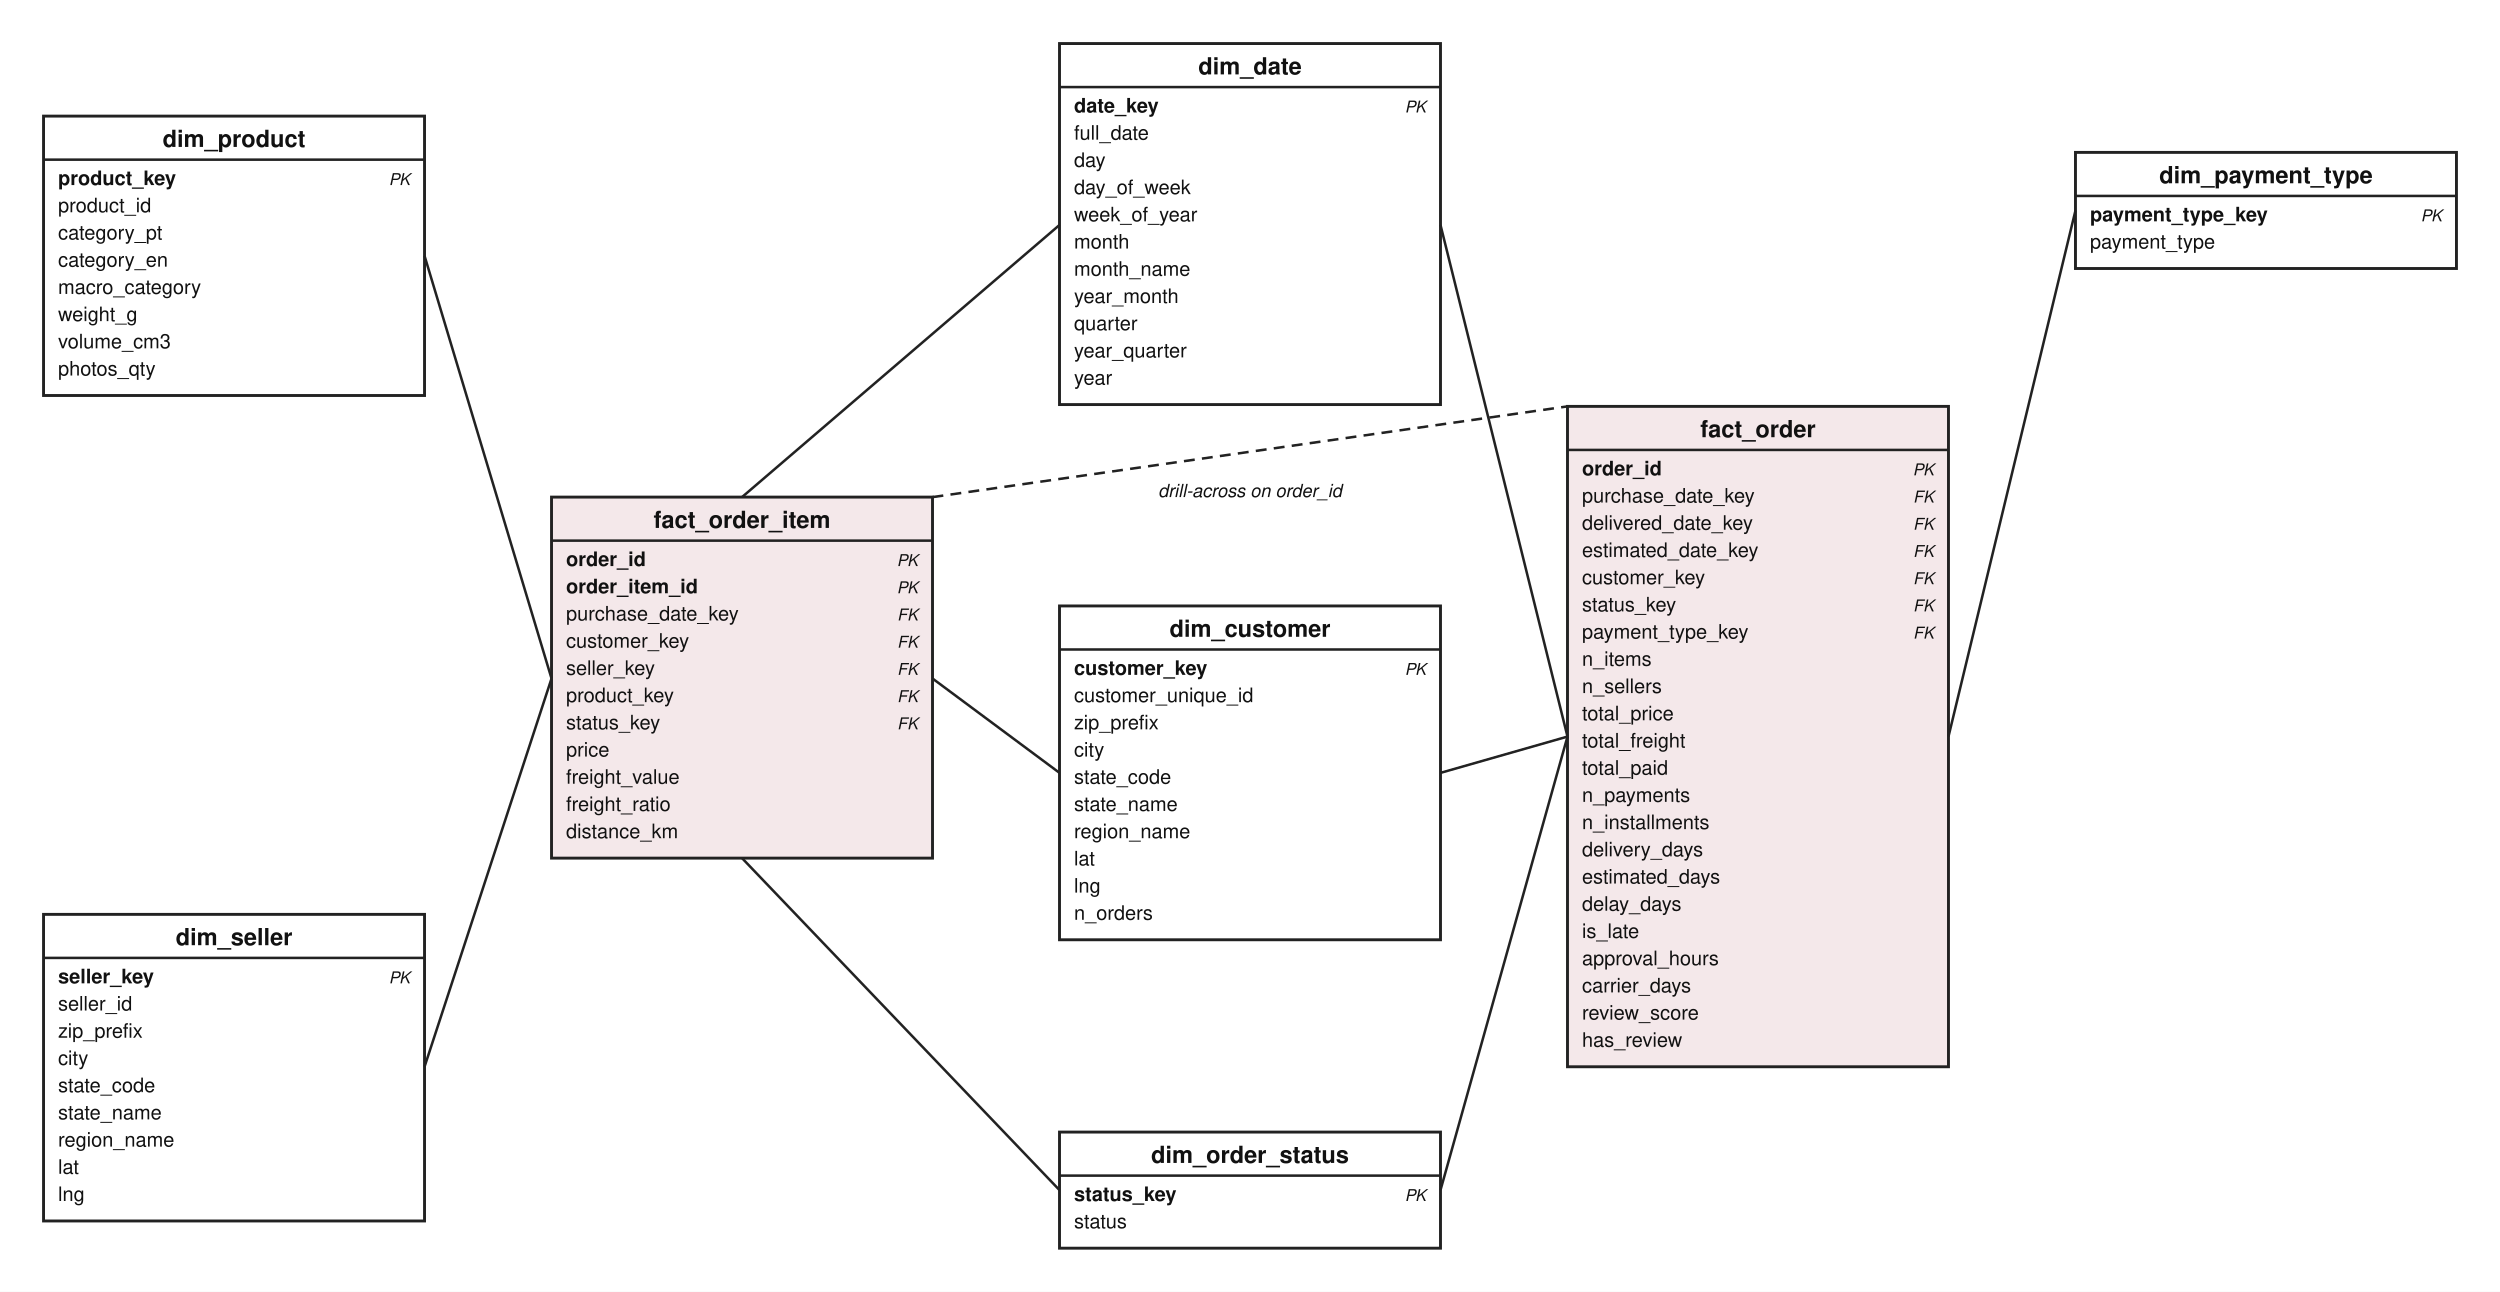
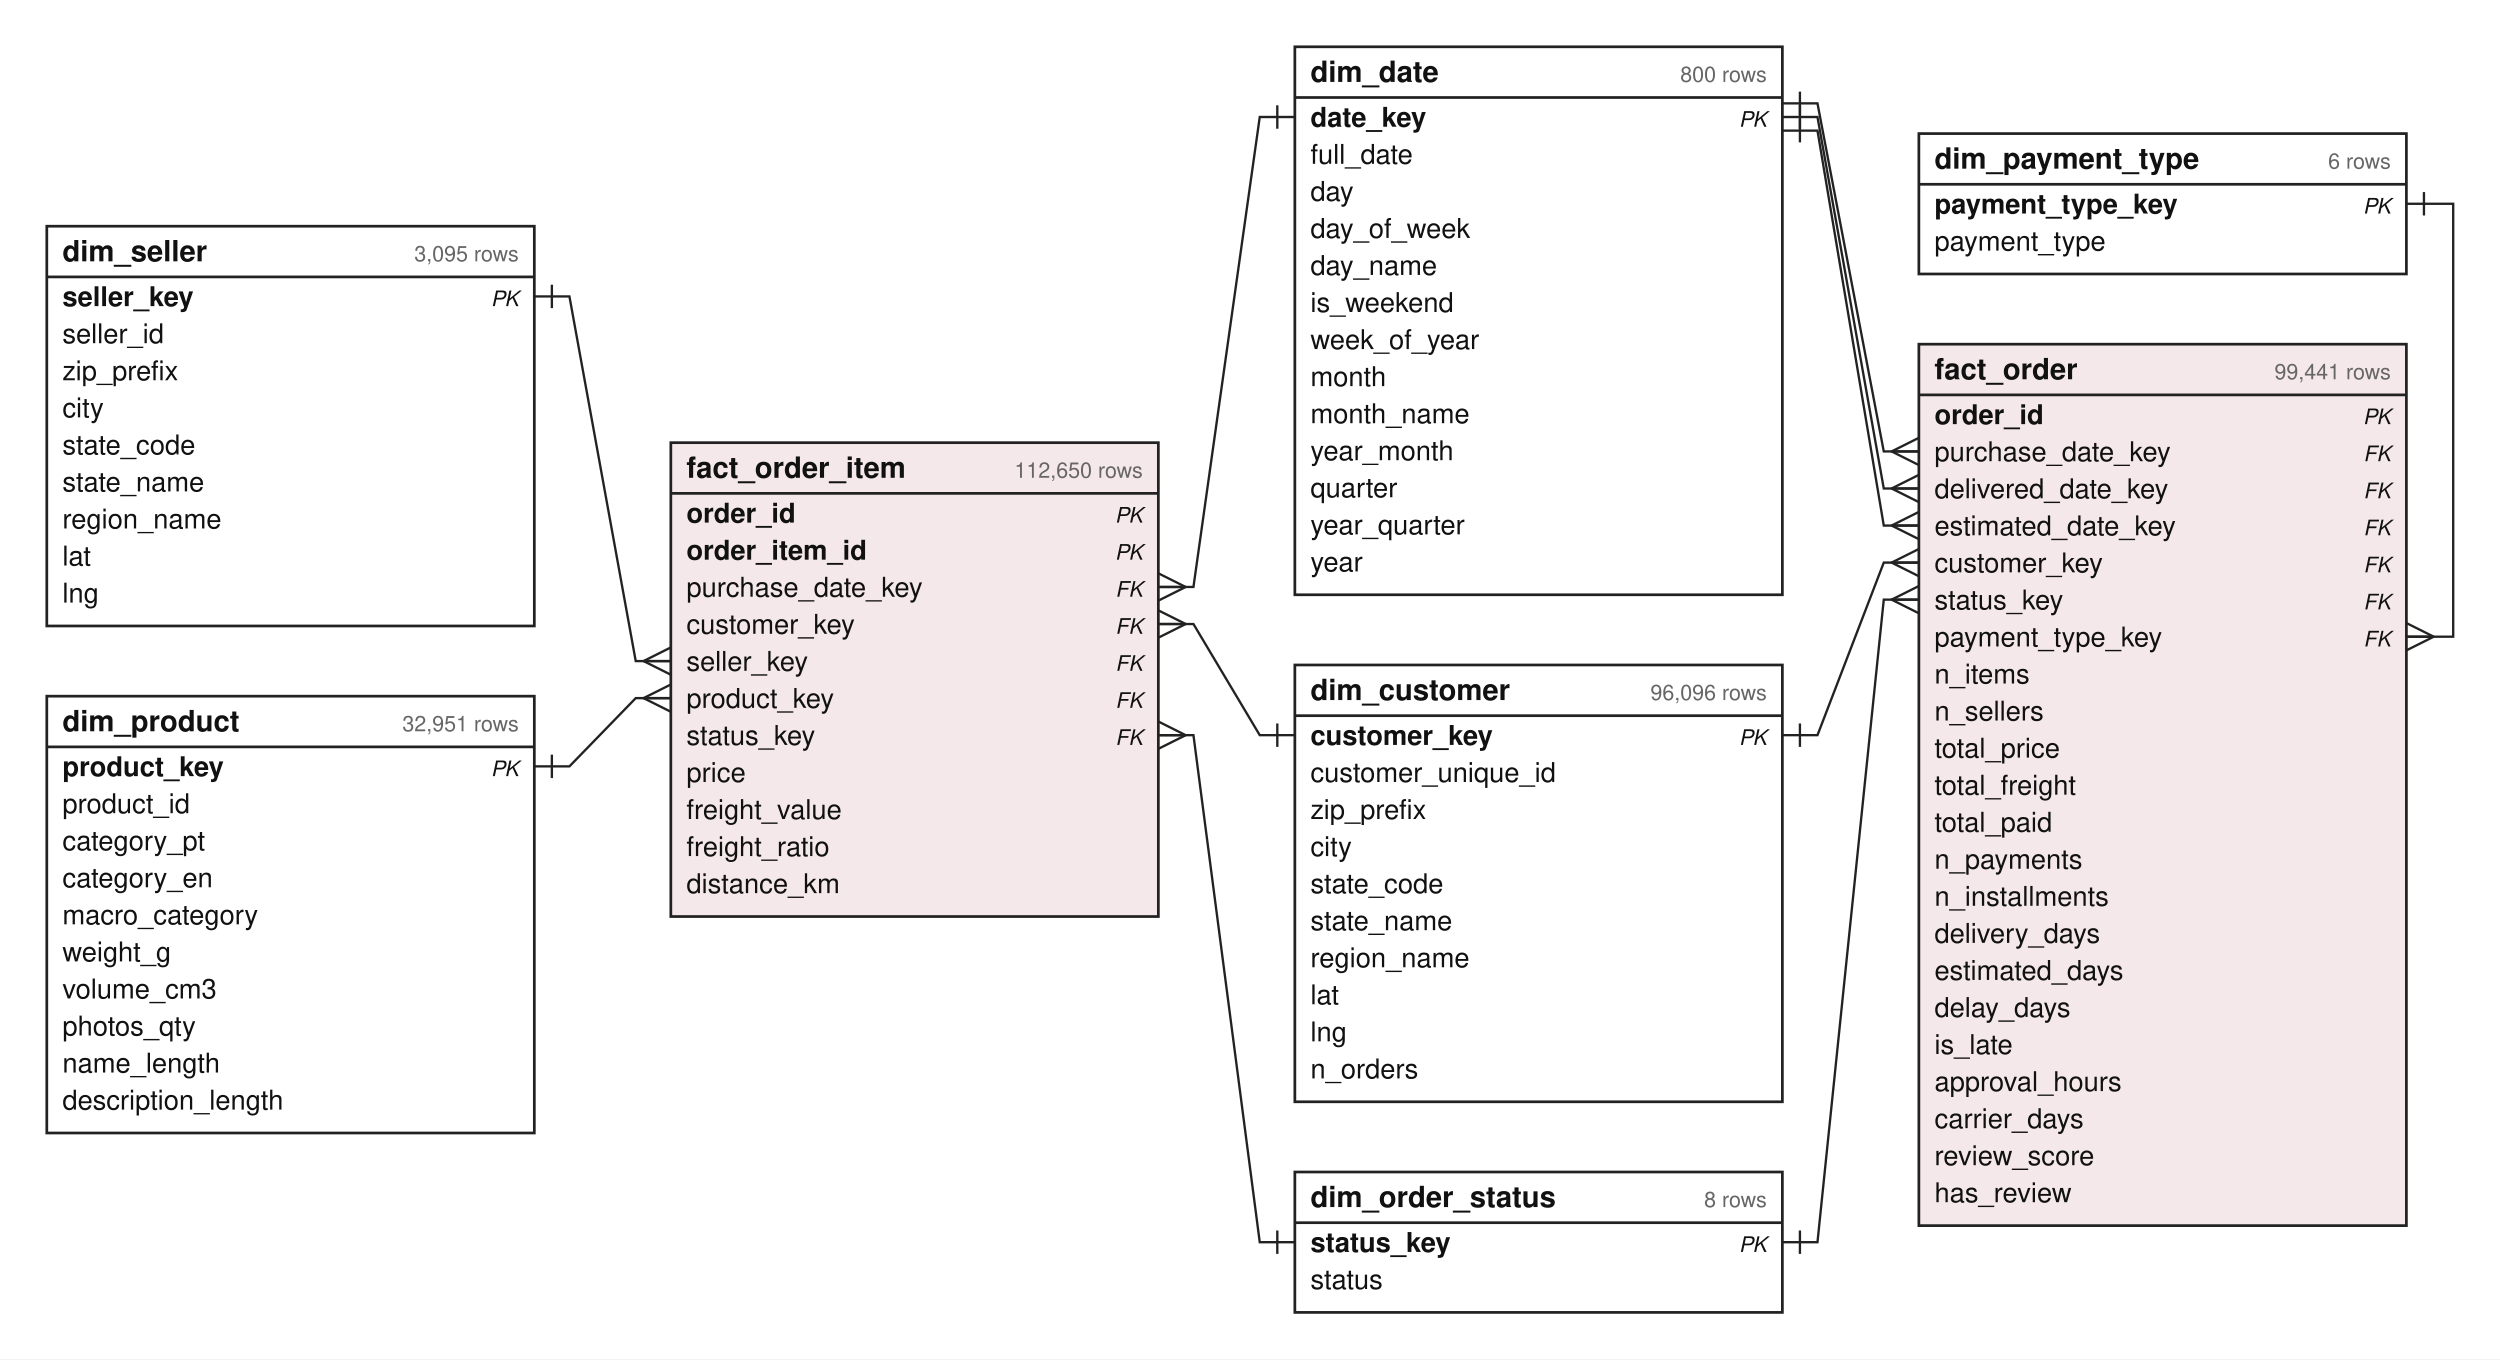
- <svg xmlns="http://www.w3.org/2000/svg" viewBox="-24 -24 1378 712" width="1378" height="712">
-   <rect x="-24" y="-24" width="1378" height="712" fill="#fff" />
-   <rect x="0" y="40" width="210" height="154" fill="#fff" stroke="#222" stroke-width="1.6" />
-   <line x1="0" y1="64" x2="210" y2="64" stroke="#222" stroke-width="1.4" />
-   <text x="105" y="57" font-family="Helvetica, Arial, sans-serif" font-size="13" font-weight="bold" text-anchor="middle" fill="#111">dim_product</text>
-   <text x="8" y="78" font-family="Helvetica, Arial, sans-serif" font-size="11" font-weight="bold" text-anchor="start" fill="#111">product_key</text>
-   <text x="202" y="78" font-family="Helvetica, Arial, sans-serif" font-size="9" font-weight="normal" text-anchor="end" font-style="italic" fill="#111">PK</text>
-   <text x="8" y="93" font-family="Helvetica, Arial, sans-serif" font-size="11" font-weight="normal" text-anchor="start" fill="#111">product_id</text>
-   <text x="8" y="108" font-family="Helvetica, Arial, sans-serif" font-size="11" font-weight="normal" text-anchor="start" fill="#111">category_pt</text>
-   <text x="8" y="123" font-family="Helvetica, Arial, sans-serif" font-size="11" font-weight="normal" text-anchor="start" fill="#111">category_en</text>
-   <text x="8" y="138" font-family="Helvetica, Arial, sans-serif" font-size="11" font-weight="normal" text-anchor="start" fill="#111">macro_category</text>
-   <text x="8" y="153" font-family="Helvetica, Arial, sans-serif" font-size="11" font-weight="normal" text-anchor="start" fill="#111">weight_g</text>
-   <text x="8" y="168" font-family="Helvetica, Arial, sans-serif" font-size="11" font-weight="normal" text-anchor="start" fill="#111">volume_cm3</text>
-   <text x="8" y="183" font-family="Helvetica, Arial, sans-serif" font-size="11" font-weight="normal" text-anchor="start" fill="#111">photos_qty</text>
-   <rect x="0" y="480" width="210" height="169" fill="#fff" stroke="#222" stroke-width="1.6" />
-   <line x1="0" y1="504" x2="210" y2="504" stroke="#222" stroke-width="1.4" />
-   <text x="105" y="497" font-family="Helvetica, Arial, sans-serif" font-size="13" font-weight="bold" text-anchor="middle" fill="#111">dim_seller</text>
-   <text x="8" y="518" font-family="Helvetica, Arial, sans-serif" font-size="11" font-weight="bold" text-anchor="start" fill="#111">seller_key</text>
-   <text x="202" y="518" font-family="Helvetica, Arial, sans-serif" font-size="9" font-weight="normal" text-anchor="end" font-style="italic" fill="#111">PK</text>
-   <text x="8" y="533" font-family="Helvetica, Arial, sans-serif" font-size="11" font-weight="normal" text-anchor="start" fill="#111">seller_id</text>
-   <text x="8" y="548" font-family="Helvetica, Arial, sans-serif" font-size="11" font-weight="normal" text-anchor="start" fill="#111">zip_prefix</text>
-   <text x="8" y="563" font-family="Helvetica, Arial, sans-serif" font-size="11" font-weight="normal" text-anchor="start" fill="#111">city</text>
-   <text x="8" y="578" font-family="Helvetica, Arial, sans-serif" font-size="11" font-weight="normal" text-anchor="start" fill="#111">state_code</text>
-   <text x="8" y="593" font-family="Helvetica, Arial, sans-serif" font-size="11" font-weight="normal" text-anchor="start" fill="#111">state_name</text>
-   <text x="8" y="608" font-family="Helvetica, Arial, sans-serif" font-size="11" font-weight="normal" text-anchor="start" fill="#111">region_name</text>
-   <text x="8" y="623" font-family="Helvetica, Arial, sans-serif" font-size="11" font-weight="normal" text-anchor="start" fill="#111">lat</text>
-   <text x="8" y="638" font-family="Helvetica, Arial, sans-serif" font-size="11" font-weight="normal" text-anchor="start" fill="#111">lng</text>
-   <rect x="280" y="250" width="210" height="199" fill="#f4e8ea" stroke="#222" stroke-width="1.6" />
-   <line x1="280" y1="274" x2="490" y2="274" stroke="#222" stroke-width="1.4" />
-   <text x="385" y="267" font-family="Helvetica, Arial, sans-serif" font-size="13" font-weight="bold" text-anchor="middle" fill="#111">fact_order_item</text>
-   <text x="288" y="288" font-family="Helvetica, Arial, sans-serif" font-size="11" font-weight="bold" text-anchor="start" fill="#111">order_id</text>
-   <text x="482" y="288" font-family="Helvetica, Arial, sans-serif" font-size="9" font-weight="normal" text-anchor="end" font-style="italic" fill="#111">PK</text>
-   <text x="288" y="303" font-family="Helvetica, Arial, sans-serif" font-size="11" font-weight="bold" text-anchor="start" fill="#111">order_item_id</text>
-   <text x="482" y="303" font-family="Helvetica, Arial, sans-serif" font-size="9" font-weight="normal" text-anchor="end" font-style="italic" fill="#111">PK</text>
-   <text x="288" y="318" font-family="Helvetica, Arial, sans-serif" font-size="11" font-weight="normal" text-anchor="start" fill="#111">purchase_date_key</text>
-   <text x="482" y="318" font-family="Helvetica, Arial, sans-serif" font-size="9" font-weight="normal" text-anchor="end" font-style="italic" fill="#111">FK</text>
-   <text x="288" y="333" font-family="Helvetica, Arial, sans-serif" font-size="11" font-weight="normal" text-anchor="start" fill="#111">customer_key</text>
-   <text x="482" y="333" font-family="Helvetica, Arial, sans-serif" font-size="9" font-weight="normal" text-anchor="end" font-style="italic" fill="#111">FK</text>
-   <text x="288" y="348" font-family="Helvetica, Arial, sans-serif" font-size="11" font-weight="normal" text-anchor="start" fill="#111">seller_key</text>
-   <text x="482" y="348" font-family="Helvetica, Arial, sans-serif" font-size="9" font-weight="normal" text-anchor="end" font-style="italic" fill="#111">FK</text>
-   <text x="288" y="363" font-family="Helvetica, Arial, sans-serif" font-size="11" font-weight="normal" text-anchor="start" fill="#111">product_key</text>
-   <text x="482" y="363" font-family="Helvetica, Arial, sans-serif" font-size="9" font-weight="normal" text-anchor="end" font-style="italic" fill="#111">FK</text>
-   <text x="288" y="378" font-family="Helvetica, Arial, sans-serif" font-size="11" font-weight="normal" text-anchor="start" fill="#111">status_key</text>
-   <text x="482" y="378" font-family="Helvetica, Arial, sans-serif" font-size="9" font-weight="normal" text-anchor="end" font-style="italic" fill="#111">FK</text>
-   <text x="288" y="393" font-family="Helvetica, Arial, sans-serif" font-size="11" font-weight="normal" text-anchor="start" fill="#111">price</text>
-   <text x="288" y="408" font-family="Helvetica, Arial, sans-serif" font-size="11" font-weight="normal" text-anchor="start" fill="#111">freight_value</text>
-   <text x="288" y="423" font-family="Helvetica, Arial, sans-serif" font-size="11" font-weight="normal" text-anchor="start" fill="#111">freight_ratio</text>
-   <text x="288" y="438" font-family="Helvetica, Arial, sans-serif" font-size="11" font-weight="normal" text-anchor="start" fill="#111">distance_km</text>
-   <rect x="560" y="0" width="210" height="199" fill="#fff" stroke="#222" stroke-width="1.6" />
-   <line x1="560" y1="24" x2="770" y2="24" stroke="#222" stroke-width="1.4" />
-   <text x="665" y="17" font-family="Helvetica, Arial, sans-serif" font-size="13" font-weight="bold" text-anchor="middle" fill="#111">dim_date</text>
-   <text x="568" y="38" font-family="Helvetica, Arial, sans-serif" font-size="11" font-weight="bold" text-anchor="start" fill="#111">date_key</text>
-   <text x="762" y="38" font-family="Helvetica, Arial, sans-serif" font-size="9" font-weight="normal" text-anchor="end" font-style="italic" fill="#111">PK</text>
-   <text x="568" y="53" font-family="Helvetica, Arial, sans-serif" font-size="11" font-weight="normal" text-anchor="start" fill="#111">full_date</text>
-   <text x="568" y="68" font-family="Helvetica, Arial, sans-serif" font-size="11" font-weight="normal" text-anchor="start" fill="#111">day</text>
-   <text x="568" y="83" font-family="Helvetica, Arial, sans-serif" font-size="11" font-weight="normal" text-anchor="start" fill="#111">day_of_week</text>
-   <text x="568" y="98" font-family="Helvetica, Arial, sans-serif" font-size="11" font-weight="normal" text-anchor="start" fill="#111">week_of_year</text>
-   <text x="568" y="113" font-family="Helvetica, Arial, sans-serif" font-size="11" font-weight="normal" text-anchor="start" fill="#111">month</text>
-   <text x="568" y="128" font-family="Helvetica, Arial, sans-serif" font-size="11" font-weight="normal" text-anchor="start" fill="#111">month_name</text>
-   <text x="568" y="143" font-family="Helvetica, Arial, sans-serif" font-size="11" font-weight="normal" text-anchor="start" fill="#111">year_month</text>
-   <text x="568" y="158" font-family="Helvetica, Arial, sans-serif" font-size="11" font-weight="normal" text-anchor="start" fill="#111">quarter</text>
-   <text x="568" y="173" font-family="Helvetica, Arial, sans-serif" font-size="11" font-weight="normal" text-anchor="start" fill="#111">year_quarter</text>
-   <text x="568" y="188" font-family="Helvetica, Arial, sans-serif" font-size="11" font-weight="normal" text-anchor="start" fill="#111">year</text>
-   <rect x="560" y="310" width="210" height="184" fill="#fff" stroke="#222" stroke-width="1.6" />
-   <line x1="560" y1="334" x2="770" y2="334" stroke="#222" stroke-width="1.4" />
-   <text x="665" y="327" font-family="Helvetica, Arial, sans-serif" font-size="13" font-weight="bold" text-anchor="middle" fill="#111">dim_customer</text>
-   <text x="568" y="348" font-family="Helvetica, Arial, sans-serif" font-size="11" font-weight="bold" text-anchor="start" fill="#111">customer_key</text>
-   <text x="762" y="348" font-family="Helvetica, Arial, sans-serif" font-size="9" font-weight="normal" text-anchor="end" font-style="italic" fill="#111">PK</text>
-   <text x="568" y="363" font-family="Helvetica, Arial, sans-serif" font-size="11" font-weight="normal" text-anchor="start" fill="#111">customer_unique_id</text>
-   <text x="568" y="378" font-family="Helvetica, Arial, sans-serif" font-size="11" font-weight="normal" text-anchor="start" fill="#111">zip_prefix</text>
-   <text x="568" y="393" font-family="Helvetica, Arial, sans-serif" font-size="11" font-weight="normal" text-anchor="start" fill="#111">city</text>
-   <text x="568" y="408" font-family="Helvetica, Arial, sans-serif" font-size="11" font-weight="normal" text-anchor="start" fill="#111">state_code</text>
-   <text x="568" y="423" font-family="Helvetica, Arial, sans-serif" font-size="11" font-weight="normal" text-anchor="start" fill="#111">state_name</text>
-   <text x="568" y="438" font-family="Helvetica, Arial, sans-serif" font-size="11" font-weight="normal" text-anchor="start" fill="#111">region_name</text>
-   <text x="568" y="453" font-family="Helvetica, Arial, sans-serif" font-size="11" font-weight="normal" text-anchor="start" fill="#111">lat</text>
-   <text x="568" y="468" font-family="Helvetica, Arial, sans-serif" font-size="11" font-weight="normal" text-anchor="start" fill="#111">lng</text>
-   <text x="568" y="483" font-family="Helvetica, Arial, sans-serif" font-size="11" font-weight="normal" text-anchor="start" fill="#111">n_orders</text>
-   <rect x="560" y="600" width="210" height="64" fill="#fff" stroke="#222" stroke-width="1.6" />
-   <line x1="560" y1="624" x2="770" y2="624" stroke="#222" stroke-width="1.4" />
-   <text x="665" y="617" font-family="Helvetica, Arial, sans-serif" font-size="13" font-weight="bold" text-anchor="middle" fill="#111">dim_order_status</text>
-   <text x="568" y="638" font-family="Helvetica, Arial, sans-serif" font-size="11" font-weight="bold" text-anchor="start" fill="#111">status_key</text>
-   <text x="762" y="638" font-family="Helvetica, Arial, sans-serif" font-size="9" font-weight="normal" text-anchor="end" font-style="italic" fill="#111">PK</text>
-   <text x="568" y="653" font-family="Helvetica, Arial, sans-serif" font-size="11" font-weight="normal" text-anchor="start" fill="#111">status</text>
-   <rect x="840" y="200" width="210" height="364" fill="#f4e8ea" stroke="#222" stroke-width="1.6" />
-   <line x1="840" y1="224" x2="1050" y2="224" stroke="#222" stroke-width="1.4" />
-   <text x="945" y="217" font-family="Helvetica, Arial, sans-serif" font-size="13" font-weight="bold" text-anchor="middle" fill="#111">fact_order</text>
-   <text x="848" y="238" font-family="Helvetica, Arial, sans-serif" font-size="11" font-weight="bold" text-anchor="start" fill="#111">order_id</text>
-   <text x="1042" y="238" font-family="Helvetica, Arial, sans-serif" font-size="9" font-weight="normal" text-anchor="end" font-style="italic" fill="#111">PK</text>
-   <text x="848" y="253" font-family="Helvetica, Arial, sans-serif" font-size="11" font-weight="normal" text-anchor="start" fill="#111">purchase_date_key</text>
-   <text x="1042" y="253" font-family="Helvetica, Arial, sans-serif" font-size="9" font-weight="normal" text-anchor="end" font-style="italic" fill="#111">FK</text>
-   <text x="848" y="268" font-family="Helvetica, Arial, sans-serif" font-size="11" font-weight="normal" text-anchor="start" fill="#111">delivered_date_key</text>
-   <text x="1042" y="268" font-family="Helvetica, Arial, sans-serif" font-size="9" font-weight="normal" text-anchor="end" font-style="italic" fill="#111">FK</text>
-   <text x="848" y="283" font-family="Helvetica, Arial, sans-serif" font-size="11" font-weight="normal" text-anchor="start" fill="#111">estimated_date_key</text>
-   <text x="1042" y="283" font-family="Helvetica, Arial, sans-serif" font-size="9" font-weight="normal" text-anchor="end" font-style="italic" fill="#111">FK</text>
-   <text x="848" y="298" font-family="Helvetica, Arial, sans-serif" font-size="11" font-weight="normal" text-anchor="start" fill="#111">customer_key</text>
-   <text x="1042" y="298" font-family="Helvetica, Arial, sans-serif" font-size="9" font-weight="normal" text-anchor="end" font-style="italic" fill="#111">FK</text>
-   <text x="848" y="313" font-family="Helvetica, Arial, sans-serif" font-size="11" font-weight="normal" text-anchor="start" fill="#111">status_key</text>
-   <text x="1042" y="313" font-family="Helvetica, Arial, sans-serif" font-size="9" font-weight="normal" text-anchor="end" font-style="italic" fill="#111">FK</text>
-   <text x="848" y="328" font-family="Helvetica, Arial, sans-serif" font-size="11" font-weight="normal" text-anchor="start" fill="#111">payment_type_key</text>
-   <text x="1042" y="328" font-family="Helvetica, Arial, sans-serif" font-size="9" font-weight="normal" text-anchor="end" font-style="italic" fill="#111">FK</text>
-   <text x="848" y="343" font-family="Helvetica, Arial, sans-serif" font-size="11" font-weight="normal" text-anchor="start" fill="#111">n_items</text>
-   <text x="848" y="358" font-family="Helvetica, Arial, sans-serif" font-size="11" font-weight="normal" text-anchor="start" fill="#111">n_sellers</text>
-   <text x="848" y="373" font-family="Helvetica, Arial, sans-serif" font-size="11" font-weight="normal" text-anchor="start" fill="#111">total_price</text>
-   <text x="848" y="388" font-family="Helvetica, Arial, sans-serif" font-size="11" font-weight="normal" text-anchor="start" fill="#111">total_freight</text>
-   <text x="848" y="403" font-family="Helvetica, Arial, sans-serif" font-size="11" font-weight="normal" text-anchor="start" fill="#111">total_paid</text>
-   <text x="848" y="418" font-family="Helvetica, Arial, sans-serif" font-size="11" font-weight="normal" text-anchor="start" fill="#111">n_payments</text>
-   <text x="848" y="433" font-family="Helvetica, Arial, sans-serif" font-size="11" font-weight="normal" text-anchor="start" fill="#111">n_installments</text>
-   <text x="848" y="448" font-family="Helvetica, Arial, sans-serif" font-size="11" font-weight="normal" text-anchor="start" fill="#111">delivery_days</text>
-   <text x="848" y="463" font-family="Helvetica, Arial, sans-serif" font-size="11" font-weight="normal" text-anchor="start" fill="#111">estimated_days</text>
-   <text x="848" y="478" font-family="Helvetica, Arial, sans-serif" font-size="11" font-weight="normal" text-anchor="start" fill="#111">delay_days</text>
-   <text x="848" y="493" font-family="Helvetica, Arial, sans-serif" font-size="11" font-weight="normal" text-anchor="start" fill="#111">is_late</text>
-   <text x="848" y="508" font-family="Helvetica, Arial, sans-serif" font-size="11" font-weight="normal" text-anchor="start" fill="#111">approval_hours</text>
-   <text x="848" y="523" font-family="Helvetica, Arial, sans-serif" font-size="11" font-weight="normal" text-anchor="start" fill="#111">carrier_days</text>
-   <text x="848" y="538" font-family="Helvetica, Arial, sans-serif" font-size="11" font-weight="normal" text-anchor="start" fill="#111">review_score</text>
-   <text x="848" y="553" font-family="Helvetica, Arial, sans-serif" font-size="11" font-weight="normal" text-anchor="start" fill="#111">has_review</text>
-   <rect x="1120" y="60" width="210" height="64" fill="#fff" stroke="#222" stroke-width="1.6" />
-   <line x1="1120" y1="84" x2="1330" y2="84" stroke="#222" stroke-width="1.4" />
-   <text x="1225" y="77" font-family="Helvetica, Arial, sans-serif" font-size="13" font-weight="bold" text-anchor="middle" fill="#111">dim_payment_type</text>
-   <text x="1128" y="98" font-family="Helvetica, Arial, sans-serif" font-size="11" font-weight="bold" text-anchor="start" fill="#111">payment_type_key</text>
-   <text x="1322" y="98" font-family="Helvetica, Arial, sans-serif" font-size="9" font-weight="normal" text-anchor="end" font-style="italic" fill="#111">PK</text>
-   <text x="1128" y="113" font-family="Helvetica, Arial, sans-serif" font-size="11" font-weight="normal" text-anchor="start" fill="#111">payment_type</text>
-   <line x1="280" y1="350" x2="210" y2="117" stroke="#222" stroke-width="1.4" />
-   <line x1="280" y1="350" x2="210" y2="564" stroke="#222" stroke-width="1.4" />
-   <line x1="385" y1="250" x2="560" y2="100" stroke="#222" stroke-width="1.4" />
-   <line x1="490" y1="350" x2="560" y2="402" stroke="#222" stroke-width="1.4" />
-   <line x1="385" y1="449" x2="560" y2="632" stroke="#222" stroke-width="1.4" />
-   <line x1="840" y1="382" x2="770" y2="100" stroke="#222" stroke-width="1.4" />
-   <line x1="840" y1="382" x2="770" y2="402" stroke="#222" stroke-width="1.4" />
-   <line x1="840" y1="382" x2="770" y2="632" stroke="#222" stroke-width="1.4" />
-   <line x1="1050" y1="382" x2="1120" y2="92" stroke="#222" stroke-width="1.4" />
-   <line x1="490" y1="250" x2="840" y2="200" stroke="#222" stroke-width="1.4" stroke-dasharray="6 4" />
-   <text x="665" y="250" font-family="Helvetica, Arial, sans-serif" font-size="10" font-weight="normal" text-anchor="middle" font-style="italic" fill="#111">drill-across on order_id</text>
+ <svg xmlns="http://www.w3.org/2000/svg" viewBox="-24 -24 1282 697" width="1282" height="697">
+   <rect x="-24" y="-24" width="1282" height="697" fill="#fff" />
+   <rect x="640.0" y="317.0" width="250.0" height="224.0" fill="#fff" stroke="#222" stroke-width="1.4" />
+   <line x1="640.0" y1="343.0" x2="890.0" y2="343.0" stroke="#222" stroke-width="1.4" />
+   <text x="648.0" y="335.0" font-family="Helvetica, Arial, sans-serif" font-size="15" font-weight="bold" text-anchor="start" fill="#111">dim_customer</text>
+   <text x="882.0" y="335.0" font-family="Helvetica, Arial, sans-serif" font-size="11" font-weight="normal" text-anchor="end" fill="#666">96,096 rows</text>
+   <text x="648.0" y="358.0" font-family="Helvetica, Arial, sans-serif" font-size="14" font-weight="bold" text-anchor="start" fill="#111">customer_key</text>
+   <text x="882.0" y="358.0" font-family="Helvetica, Arial, sans-serif" font-size="11" font-weight="normal" text-anchor="end" font-style="italic" fill="#111">PK</text>
+   <text x="648.0" y="377.0" font-family="Helvetica, Arial, sans-serif" font-size="14" font-weight="normal" text-anchor="start" fill="#111">customer_unique_id</text>
+   <text x="648.0" y="396.0" font-family="Helvetica, Arial, sans-serif" font-size="14" font-weight="normal" text-anchor="start" fill="#111">zip_prefix</text>
+   <text x="648.0" y="415.0" font-family="Helvetica, Arial, sans-serif" font-size="14" font-weight="normal" text-anchor="start" fill="#111">city</text>
+   <text x="648.0" y="434.0" font-family="Helvetica, Arial, sans-serif" font-size="14" font-weight="normal" text-anchor="start" fill="#111">state_code</text>
+   <text x="648.0" y="453.0" font-family="Helvetica, Arial, sans-serif" font-size="14" font-weight="normal" text-anchor="start" fill="#111">state_name</text>
+   <text x="648.0" y="472.0" font-family="Helvetica, Arial, sans-serif" font-size="14" font-weight="normal" text-anchor="start" fill="#111">region_name</text>
+   <text x="648.0" y="491.0" font-family="Helvetica, Arial, sans-serif" font-size="14" font-weight="normal" text-anchor="start" fill="#111">lat</text>
+   <text x="648.0" y="510.0" font-family="Helvetica, Arial, sans-serif" font-size="14" font-weight="normal" text-anchor="start" fill="#111">lng</text>
+   <text x="648.0" y="529.0" font-family="Helvetica, Arial, sans-serif" font-size="14" font-weight="normal" text-anchor="start" fill="#111">n_orders</text>
+   <rect x="640.0" y="0.0" width="250.0" height="281.0" fill="#fff" stroke="#222" stroke-width="1.4" />
+   <line x1="640.0" y1="26.0" x2="890.0" y2="26.0" stroke="#222" stroke-width="1.4" />
+   <text x="648.0" y="18.0" font-family="Helvetica, Arial, sans-serif" font-size="15" font-weight="bold" text-anchor="start" fill="#111">dim_date</text>
+   <text x="882.0" y="18.0" font-family="Helvetica, Arial, sans-serif" font-size="11" font-weight="normal" text-anchor="end" fill="#666">800 rows</text>
+   <text x="648.0" y="41.0" font-family="Helvetica, Arial, sans-serif" font-size="14" font-weight="bold" text-anchor="start" fill="#111">date_key</text>
+   <text x="882.0" y="41.0" font-family="Helvetica, Arial, sans-serif" font-size="11" font-weight="normal" text-anchor="end" font-style="italic" fill="#111">PK</text>
+   <text x="648.0" y="60.0" font-family="Helvetica, Arial, sans-serif" font-size="14" font-weight="normal" text-anchor="start" fill="#111">full_date</text>
+   <text x="648.0" y="79.0" font-family="Helvetica, Arial, sans-serif" font-size="14" font-weight="normal" text-anchor="start" fill="#111">day</text>
+   <text x="648.0" y="98.0" font-family="Helvetica, Arial, sans-serif" font-size="14" font-weight="normal" text-anchor="start" fill="#111">day_of_week</text>
+   <text x="648.0" y="117.0" font-family="Helvetica, Arial, sans-serif" font-size="14" font-weight="normal" text-anchor="start" fill="#111">day_name</text>
+   <text x="648.0" y="136.0" font-family="Helvetica, Arial, sans-serif" font-size="14" font-weight="normal" text-anchor="start" fill="#111">is_weekend</text>
+   <text x="648.0" y="155.0" font-family="Helvetica, Arial, sans-serif" font-size="14" font-weight="normal" text-anchor="start" fill="#111">week_of_year</text>
+   <text x="648.0" y="174.0" font-family="Helvetica, Arial, sans-serif" font-size="14" font-weight="normal" text-anchor="start" fill="#111">month</text>
+   <text x="648.0" y="193.0" font-family="Helvetica, Arial, sans-serif" font-size="14" font-weight="normal" text-anchor="start" fill="#111">month_name</text>
+   <text x="648.0" y="212.0" font-family="Helvetica, Arial, sans-serif" font-size="14" font-weight="normal" text-anchor="start" fill="#111">year_month</text>
+   <text x="648.0" y="231.0" font-family="Helvetica, Arial, sans-serif" font-size="14" font-weight="normal" text-anchor="start" fill="#111">quarter</text>
+   <text x="648.0" y="250.0" font-family="Helvetica, Arial, sans-serif" font-size="14" font-weight="normal" text-anchor="start" fill="#111">year_quarter</text>
+   <text x="648.0" y="269.0" font-family="Helvetica, Arial, sans-serif" font-size="14" font-weight="normal" text-anchor="start" fill="#111">year</text>
+   <rect x="640.0" y="577.0" width="250.0" height="72.0" fill="#fff" stroke="#222" stroke-width="1.4" />
+   <line x1="640.0" y1="603.0" x2="890.0" y2="603.0" stroke="#222" stroke-width="1.4" />
+   <text x="648.0" y="595.0" font-family="Helvetica, Arial, sans-serif" font-size="15" font-weight="bold" text-anchor="start" fill="#111">dim_order_status</text>
+   <text x="882.0" y="595.0" font-family="Helvetica, Arial, sans-serif" font-size="11" font-weight="normal" text-anchor="end" fill="#666">8 rows</text>
+   <text x="648.0" y="618.0" font-family="Helvetica, Arial, sans-serif" font-size="14" font-weight="bold" text-anchor="start" fill="#111">status_key</text>
+   <text x="882.0" y="618.0" font-family="Helvetica, Arial, sans-serif" font-size="11" font-weight="normal" text-anchor="end" font-style="italic" fill="#111">PK</text>
+   <text x="648.0" y="637.0" font-family="Helvetica, Arial, sans-serif" font-size="14" font-weight="normal" text-anchor="start" fill="#111">status</text>
+   <rect x="960.0" y="44.5" width="250.0" height="72.0" fill="#fff" stroke="#222" stroke-width="1.4" />
+   <line x1="960.0" y1="70.5" x2="1210.0" y2="70.5" stroke="#222" stroke-width="1.4" />
+   <text x="968.0" y="62.5" font-family="Helvetica, Arial, sans-serif" font-size="15" font-weight="bold" text-anchor="start" fill="#111">dim_payment_type</text>
+   <text x="1202.0" y="62.5" font-family="Helvetica, Arial, sans-serif" font-size="11" font-weight="normal" text-anchor="end" fill="#666">6 rows</text>
+   <text x="968.0" y="85.5" font-family="Helvetica, Arial, sans-serif" font-size="14" font-weight="bold" text-anchor="start" fill="#111">payment_type_key</text>
+   <text x="1202.0" y="85.5" font-family="Helvetica, Arial, sans-serif" font-size="11" font-weight="normal" text-anchor="end" font-style="italic" fill="#111">PK</text>
+   <text x="968.0" y="104.5" font-family="Helvetica, Arial, sans-serif" font-size="14" font-weight="normal" text-anchor="start" fill="#111">payment_type</text>
+   <rect x="0.0" y="333.0" width="250.0" height="224.0" fill="#fff" stroke="#222" stroke-width="1.4" />
+   <line x1="0.0" y1="359.0" x2="250.0" y2="359.0" stroke="#222" stroke-width="1.4" />
+   <text x="8.0" y="351.0" font-family="Helvetica, Arial, sans-serif" font-size="15" font-weight="bold" text-anchor="start" fill="#111">dim_product</text>
+   <text x="242.0" y="351.0" font-family="Helvetica, Arial, sans-serif" font-size="11" font-weight="normal" text-anchor="end" fill="#666">32,951 rows</text>
+   <text x="8.0" y="374.0" font-family="Helvetica, Arial, sans-serif" font-size="14" font-weight="bold" text-anchor="start" fill="#111">product_key</text>
+   <text x="242.0" y="374.0" font-family="Helvetica, Arial, sans-serif" font-size="11" font-weight="normal" text-anchor="end" font-style="italic" fill="#111">PK</text>
+   <text x="8.0" y="393.0" font-family="Helvetica, Arial, sans-serif" font-size="14" font-weight="normal" text-anchor="start" fill="#111">product_id</text>
+   <text x="8.0" y="412.0" font-family="Helvetica, Arial, sans-serif" font-size="14" font-weight="normal" text-anchor="start" fill="#111">category_pt</text>
+   <text x="8.0" y="431.0" font-family="Helvetica, Arial, sans-serif" font-size="14" font-weight="normal" text-anchor="start" fill="#111">category_en</text>
+   <text x="8.0" y="450.0" font-family="Helvetica, Arial, sans-serif" font-size="14" font-weight="normal" text-anchor="start" fill="#111">macro_category</text>
+   <text x="8.0" y="469.0" font-family="Helvetica, Arial, sans-serif" font-size="14" font-weight="normal" text-anchor="start" fill="#111">weight_g</text>
+   <text x="8.0" y="488.0" font-family="Helvetica, Arial, sans-serif" font-size="14" font-weight="normal" text-anchor="start" fill="#111">volume_cm3</text>
+   <text x="8.0" y="507.0" font-family="Helvetica, Arial, sans-serif" font-size="14" font-weight="normal" text-anchor="start" fill="#111">photos_qty</text>
+   <text x="8.0" y="526.0" font-family="Helvetica, Arial, sans-serif" font-size="14" font-weight="normal" text-anchor="start" fill="#111">name_length</text>
+   <text x="8.0" y="545.0" font-family="Helvetica, Arial, sans-serif" font-size="14" font-weight="normal" text-anchor="start" fill="#111">description_length</text>
+   <rect x="0.0" y="92.0" width="250.0" height="205.0" fill="#fff" stroke="#222" stroke-width="1.4" />
+   <line x1="0.0" y1="118.0" x2="250.0" y2="118.0" stroke="#222" stroke-width="1.4" />
+   <text x="8.0" y="110.0" font-family="Helvetica, Arial, sans-serif" font-size="15" font-weight="bold" text-anchor="start" fill="#111">dim_seller</text>
+   <text x="242.0" y="110.0" font-family="Helvetica, Arial, sans-serif" font-size="11" font-weight="normal" text-anchor="end" fill="#666">3,095 rows</text>
+   <text x="8.0" y="133.0" font-family="Helvetica, Arial, sans-serif" font-size="14" font-weight="bold" text-anchor="start" fill="#111">seller_key</text>
+   <text x="242.0" y="133.0" font-family="Helvetica, Arial, sans-serif" font-size="11" font-weight="normal" text-anchor="end" font-style="italic" fill="#111">PK</text>
+   <text x="8.0" y="152.0" font-family="Helvetica, Arial, sans-serif" font-size="14" font-weight="normal" text-anchor="start" fill="#111">seller_id</text>
+   <text x="8.0" y="171.0" font-family="Helvetica, Arial, sans-serif" font-size="14" font-weight="normal" text-anchor="start" fill="#111">zip_prefix</text>
+   <text x="8.0" y="190.0" font-family="Helvetica, Arial, sans-serif" font-size="14" font-weight="normal" text-anchor="start" fill="#111">city</text>
+   <text x="8.0" y="209.0" font-family="Helvetica, Arial, sans-serif" font-size="14" font-weight="normal" text-anchor="start" fill="#111">state_code</text>
+   <text x="8.0" y="228.0" font-family="Helvetica, Arial, sans-serif" font-size="14" font-weight="normal" text-anchor="start" fill="#111">state_name</text>
+   <text x="8.0" y="247.0" font-family="Helvetica, Arial, sans-serif" font-size="14" font-weight="normal" text-anchor="start" fill="#111">region_name</text>
+   <text x="8.0" y="266.0" font-family="Helvetica, Arial, sans-serif" font-size="14" font-weight="normal" text-anchor="start" fill="#111">lat</text>
+   <text x="8.0" y="285.0" font-family="Helvetica, Arial, sans-serif" font-size="14" font-weight="normal" text-anchor="start" fill="#111">lng</text>
+   <rect x="960.0" y="152.5" width="250.0" height="452.0" fill="#f4e8ea" stroke="#222" stroke-width="1.4" />
+   <line x1="960.0" y1="178.5" x2="1210.0" y2="178.5" stroke="#222" stroke-width="1.4" />
+   <text x="968.0" y="170.5" font-family="Helvetica, Arial, sans-serif" font-size="15" font-weight="bold" text-anchor="start" fill="#111">fact_order</text>
+   <text x="1202.0" y="170.5" font-family="Helvetica, Arial, sans-serif" font-size="11" font-weight="normal" text-anchor="end" fill="#666">99,441 rows</text>
+   <text x="968.0" y="193.5" font-family="Helvetica, Arial, sans-serif" font-size="14" font-weight="bold" text-anchor="start" fill="#111">order_id</text>
+   <text x="1202.0" y="193.5" font-family="Helvetica, Arial, sans-serif" font-size="11" font-weight="normal" text-anchor="end" font-style="italic" fill="#111">PK</text>
+   <text x="968.0" y="212.5" font-family="Helvetica, Arial, sans-serif" font-size="14" font-weight="normal" text-anchor="start" fill="#111">purchase_date_key</text>
+   <text x="1202.0" y="212.5" font-family="Helvetica, Arial, sans-serif" font-size="11" font-weight="normal" text-anchor="end" font-style="italic" fill="#111">FK</text>
+   <text x="968.0" y="231.5" font-family="Helvetica, Arial, sans-serif" font-size="14" font-weight="normal" text-anchor="start" fill="#111">delivered_date_key</text>
+   <text x="1202.0" y="231.5" font-family="Helvetica, Arial, sans-serif" font-size="11" font-weight="normal" text-anchor="end" font-style="italic" fill="#111">FK</text>
+   <text x="968.0" y="250.5" font-family="Helvetica, Arial, sans-serif" font-size="14" font-weight="normal" text-anchor="start" fill="#111">estimated_date_key</text>
+   <text x="1202.0" y="250.5" font-family="Helvetica, Arial, sans-serif" font-size="11" font-weight="normal" text-anchor="end" font-style="italic" fill="#111">FK</text>
+   <text x="968.0" y="269.5" font-family="Helvetica, Arial, sans-serif" font-size="14" font-weight="normal" text-anchor="start" fill="#111">customer_key</text>
+   <text x="1202.0" y="269.5" font-family="Helvetica, Arial, sans-serif" font-size="11" font-weight="normal" text-anchor="end" font-style="italic" fill="#111">FK</text>
+   <text x="968.0" y="288.5" font-family="Helvetica, Arial, sans-serif" font-size="14" font-weight="normal" text-anchor="start" fill="#111">status_key</text>
+   <text x="1202.0" y="288.5" font-family="Helvetica, Arial, sans-serif" font-size="11" font-weight="normal" text-anchor="end" font-style="italic" fill="#111">FK</text>
+   <text x="968.0" y="307.5" font-family="Helvetica, Arial, sans-serif" font-size="14" font-weight="normal" text-anchor="start" fill="#111">payment_type_key</text>
+   <text x="1202.0" y="307.5" font-family="Helvetica, Arial, sans-serif" font-size="11" font-weight="normal" text-anchor="end" font-style="italic" fill="#111">FK</text>
+   <text x="968.0" y="326.5" font-family="Helvetica, Arial, sans-serif" font-size="14" font-weight="normal" text-anchor="start" fill="#111">n_items</text>
+   <text x="968.0" y="345.5" font-family="Helvetica, Arial, sans-serif" font-size="14" font-weight="normal" text-anchor="start" fill="#111">n_sellers</text>
+   <text x="968.0" y="364.5" font-family="Helvetica, Arial, sans-serif" font-size="14" font-weight="normal" text-anchor="start" fill="#111">total_price</text>
+   <text x="968.0" y="383.5" font-family="Helvetica, Arial, sans-serif" font-size="14" font-weight="normal" text-anchor="start" fill="#111">total_freight</text>
+   <text x="968.0" y="402.5" font-family="Helvetica, Arial, sans-serif" font-size="14" font-weight="normal" text-anchor="start" fill="#111">total_paid</text>
+   <text x="968.0" y="421.5" font-family="Helvetica, Arial, sans-serif" font-size="14" font-weight="normal" text-anchor="start" fill="#111">n_payments</text>
+   <text x="968.0" y="440.5" font-family="Helvetica, Arial, sans-serif" font-size="14" font-weight="normal" text-anchor="start" fill="#111">n_installments</text>
+   <text x="968.0" y="459.5" font-family="Helvetica, Arial, sans-serif" font-size="14" font-weight="normal" text-anchor="start" fill="#111">delivery_days</text>
+   <text x="968.0" y="478.5" font-family="Helvetica, Arial, sans-serif" font-size="14" font-weight="normal" text-anchor="start" fill="#111">estimated_days</text>
+   <text x="968.0" y="497.5" font-family="Helvetica, Arial, sans-serif" font-size="14" font-weight="normal" text-anchor="start" fill="#111">delay_days</text>
+   <text x="968.0" y="516.5" font-family="Helvetica, Arial, sans-serif" font-size="14" font-weight="normal" text-anchor="start" fill="#111">is_late</text>
+   <text x="968.0" y="535.5" font-family="Helvetica, Arial, sans-serif" font-size="14" font-weight="normal" text-anchor="start" fill="#111">approval_hours</text>
+   <text x="968.0" y="554.5" font-family="Helvetica, Arial, sans-serif" font-size="14" font-weight="normal" text-anchor="start" fill="#111">carrier_days</text>
+   <text x="968.0" y="573.5" font-family="Helvetica, Arial, sans-serif" font-size="14" font-weight="normal" text-anchor="start" fill="#111">review_score</text>
+   <text x="968.0" y="592.5" font-family="Helvetica, Arial, sans-serif" font-size="14" font-weight="normal" text-anchor="start" fill="#111">has_review</text>
+   <rect x="320.0" y="203.0" width="250.0" height="243.0" fill="#f4e8ea" stroke="#222" stroke-width="1.4" />
+   <line x1="320.0" y1="229.0" x2="570.0" y2="229.0" stroke="#222" stroke-width="1.4" />
+   <text x="328.0" y="221.0" font-family="Helvetica, Arial, sans-serif" font-size="15" font-weight="bold" text-anchor="start" fill="#111">fact_order_item</text>
+   <text x="562.0" y="221.0" font-family="Helvetica, Arial, sans-serif" font-size="11" font-weight="normal" text-anchor="end" fill="#666">112,650 rows</text>
+   <text x="328.0" y="244.0" font-family="Helvetica, Arial, sans-serif" font-size="14" font-weight="bold" text-anchor="start" fill="#111">order_id</text>
+   <text x="562.0" y="244.0" font-family="Helvetica, Arial, sans-serif" font-size="11" font-weight="normal" text-anchor="end" font-style="italic" fill="#111">PK</text>
+   <text x="328.0" y="263.0" font-family="Helvetica, Arial, sans-serif" font-size="14" font-weight="bold" text-anchor="start" fill="#111">order_item_id</text>
+   <text x="562.0" y="263.0" font-family="Helvetica, Arial, sans-serif" font-size="11" font-weight="normal" text-anchor="end" font-style="italic" fill="#111">PK</text>
+   <text x="328.0" y="282.0" font-family="Helvetica, Arial, sans-serif" font-size="14" font-weight="normal" text-anchor="start" fill="#111">purchase_date_key</text>
+   <text x="562.0" y="282.0" font-family="Helvetica, Arial, sans-serif" font-size="11" font-weight="normal" text-anchor="end" font-style="italic" fill="#111">FK</text>
+   <text x="328.0" y="301.0" font-family="Helvetica, Arial, sans-serif" font-size="14" font-weight="normal" text-anchor="start" fill="#111">customer_key</text>
+   <text x="562.0" y="301.0" font-family="Helvetica, Arial, sans-serif" font-size="11" font-weight="normal" text-anchor="end" font-style="italic" fill="#111">FK</text>
+   <text x="328.0" y="320.0" font-family="Helvetica, Arial, sans-serif" font-size="14" font-weight="normal" text-anchor="start" fill="#111">seller_key</text>
+   <text x="562.0" y="320.0" font-family="Helvetica, Arial, sans-serif" font-size="11" font-weight="normal" text-anchor="end" font-style="italic" fill="#111">FK</text>
+   <text x="328.0" y="339.0" font-family="Helvetica, Arial, sans-serif" font-size="14" font-weight="normal" text-anchor="start" fill="#111">product_key</text>
+   <text x="562.0" y="339.0" font-family="Helvetica, Arial, sans-serif" font-size="11" font-weight="normal" text-anchor="end" font-style="italic" fill="#111">FK</text>
+   <text x="328.0" y="358.0" font-family="Helvetica, Arial, sans-serif" font-size="14" font-weight="normal" text-anchor="start" fill="#111">status_key</text>
+   <text x="562.0" y="358.0" font-family="Helvetica, Arial, sans-serif" font-size="11" font-weight="normal" text-anchor="end" font-style="italic" fill="#111">FK</text>
+   <text x="328.0" y="377.0" font-family="Helvetica, Arial, sans-serif" font-size="14" font-weight="normal" text-anchor="start" fill="#111">price</text>
+   <text x="328.0" y="396.0" font-family="Helvetica, Arial, sans-serif" font-size="14" font-weight="normal" text-anchor="start" fill="#111">freight_value</text>
+   <text x="328.0" y="415.0" font-family="Helvetica, Arial, sans-serif" font-size="14" font-weight="normal" text-anchor="start" fill="#111">freight_ratio</text>
+   <text x="328.0" y="434.0" font-family="Helvetica, Arial, sans-serif" font-size="14" font-weight="normal" text-anchor="start" fill="#111">distance_km</text>
+   <polyline points="960.0,207.5 942.0,207.5 908.0,29.0 890.0,29.0" fill="none" stroke="#222" stroke-width="1.2" />
+   <line x1="946.0" y1="207.5" x2="960.0" y2="214.5" stroke="#222" stroke-width="1.2" />
+   <line x1="946.0" y1="207.5" x2="960.0" y2="207.5" stroke="#222" stroke-width="1.2" />
+   <line x1="946.0" y1="207.5" x2="960.0" y2="200.5" stroke="#222" stroke-width="1.2" />
+   <line x1="899.0" y1="35.0" x2="899.0" y2="23.0" stroke="#222" stroke-width="1.2" />
+   <polyline points="960.0,226.5 942.0,226.5 908.0,36.0 890.0,36.0" fill="none" stroke="#222" stroke-width="1.2" />
+   <line x1="946.0" y1="226.5" x2="960.0" y2="233.5" stroke="#222" stroke-width="1.2" />
+   <line x1="946.0" y1="226.5" x2="960.0" y2="226.5" stroke="#222" stroke-width="1.2" />
+   <line x1="946.0" y1="226.5" x2="960.0" y2="219.5" stroke="#222" stroke-width="1.2" />
+   <line x1="899.0" y1="42.0" x2="899.0" y2="30.0" stroke="#222" stroke-width="1.2" />
+   <polyline points="960.0,245.5 942.0,245.5 908.0,43.0 890.0,43.0" fill="none" stroke="#222" stroke-width="1.2" />
+   <line x1="946.0" y1="245.5" x2="960.0" y2="252.5" stroke="#222" stroke-width="1.2" />
+   <line x1="946.0" y1="245.5" x2="960.0" y2="245.5" stroke="#222" stroke-width="1.2" />
+   <line x1="946.0" y1="245.5" x2="960.0" y2="238.5" stroke="#222" stroke-width="1.2" />
+   <line x1="899.0" y1="49.0" x2="899.0" y2="37.0" stroke="#222" stroke-width="1.2" />
+   <polyline points="960.0,264.5 942.0,264.5 908.0,353.0 890.0,353.0" fill="none" stroke="#222" stroke-width="1.2" />
+   <line x1="946.0" y1="264.5" x2="960.0" y2="271.5" stroke="#222" stroke-width="1.2" />
+   <line x1="946.0" y1="264.5" x2="960.0" y2="264.5" stroke="#222" stroke-width="1.2" />
+   <line x1="946.0" y1="264.5" x2="960.0" y2="257.5" stroke="#222" stroke-width="1.2" />
+   <line x1="899.0" y1="359.0" x2="899.0" y2="347.0" stroke="#222" stroke-width="1.2" />
+   <polyline points="960.0,283.5 942.0,283.5 908.0,613.0 890.0,613.0" fill="none" stroke="#222" stroke-width="1.2" />
+   <line x1="946.0" y1="283.5" x2="960.0" y2="290.5" stroke="#222" stroke-width="1.2" />
+   <line x1="946.0" y1="283.5" x2="960.0" y2="283.5" stroke="#222" stroke-width="1.2" />
+   <line x1="946.0" y1="283.5" x2="960.0" y2="276.5" stroke="#222" stroke-width="1.2" />
+   <line x1="899.0" y1="619.0" x2="899.0" y2="607.0" stroke="#222" stroke-width="1.2" />
+   <polyline points="1210.0,302.5 1234.0,302.5 1234.0,80.5 1210.0,80.5" fill="none" stroke="#222" stroke-width="1.2" />
+   <line x1="1224.0" y1="302.5" x2="1210.0" y2="295.5" stroke="#222" stroke-width="1.2" />
+   <line x1="1224.0" y1="302.5" x2="1210.0" y2="302.5" stroke="#222" stroke-width="1.2" />
+   <line x1="1224.0" y1="302.5" x2="1210.0" y2="309.5" stroke="#222" stroke-width="1.2" />
+   <line x1="1219.0" y1="86.5" x2="1219.0" y2="74.5" stroke="#222" stroke-width="1.2" />
+   <polyline points="570.0,277.0 588.0,277.0 622.0,36.0 640.0,36.0" fill="none" stroke="#222" stroke-width="1.2" />
+   <line x1="584.0" y1="277.0" x2="570.0" y2="270.0" stroke="#222" stroke-width="1.2" />
+   <line x1="584.0" y1="277.0" x2="570.0" y2="277.0" stroke="#222" stroke-width="1.2" />
+   <line x1="584.0" y1="277.0" x2="570.0" y2="284.0" stroke="#222" stroke-width="1.2" />
+   <line x1="631.0" y1="30.0" x2="631.0" y2="42.0" stroke="#222" stroke-width="1.2" />
+   <polyline points="570.0,296.0 588.0,296.0 622.0,353.0 640.0,353.0" fill="none" stroke="#222" stroke-width="1.2" />
+   <line x1="584.0" y1="296.0" x2="570.0" y2="289.0" stroke="#222" stroke-width="1.2" />
+   <line x1="584.0" y1="296.0" x2="570.0" y2="296.0" stroke="#222" stroke-width="1.2" />
+   <line x1="584.0" y1="296.0" x2="570.0" y2="303.0" stroke="#222" stroke-width="1.2" />
+   <line x1="631.0" y1="347.0" x2="631.0" y2="359.0" stroke="#222" stroke-width="1.2" />
+   <polyline points="320.0,315.0 302.0,315.0 268.0,128.0 250.0,128.0" fill="none" stroke="#222" stroke-width="1.2" />
+   <line x1="306.0" y1="315.0" x2="320.0" y2="322.0" stroke="#222" stroke-width="1.2" />
+   <line x1="306.0" y1="315.0" x2="320.0" y2="315.0" stroke="#222" stroke-width="1.2" />
+   <line x1="306.0" y1="315.0" x2="320.0" y2="308.0" stroke="#222" stroke-width="1.2" />
+   <line x1="259.0" y1="134.0" x2="259.0" y2="122.0" stroke="#222" stroke-width="1.2" />
+   <polyline points="320.0,334.0 302.0,334.0 268.0,369.0 250.0,369.0" fill="none" stroke="#222" stroke-width="1.2" />
+   <line x1="306.0" y1="334.0" x2="320.0" y2="341.0" stroke="#222" stroke-width="1.2" />
+   <line x1="306.0" y1="334.0" x2="320.0" y2="334.0" stroke="#222" stroke-width="1.2" />
+   <line x1="306.0" y1="334.0" x2="320.0" y2="327.0" stroke="#222" stroke-width="1.2" />
+   <line x1="259.0" y1="375.0" x2="259.0" y2="363.0" stroke="#222" stroke-width="1.2" />
+   <polyline points="570.0,353.0 588.0,353.0 622.0,613.0 640.0,613.0" fill="none" stroke="#222" stroke-width="1.2" />
+   <line x1="584.0" y1="353.0" x2="570.0" y2="346.0" stroke="#222" stroke-width="1.2" />
+   <line x1="584.0" y1="353.0" x2="570.0" y2="353.0" stroke="#222" stroke-width="1.2" />
+   <line x1="584.0" y1="353.0" x2="570.0" y2="360.0" stroke="#222" stroke-width="1.2" />
+   <line x1="631.0" y1="607.0" x2="631.0" y2="619.0" stroke="#222" stroke-width="1.2" />
</svg>
